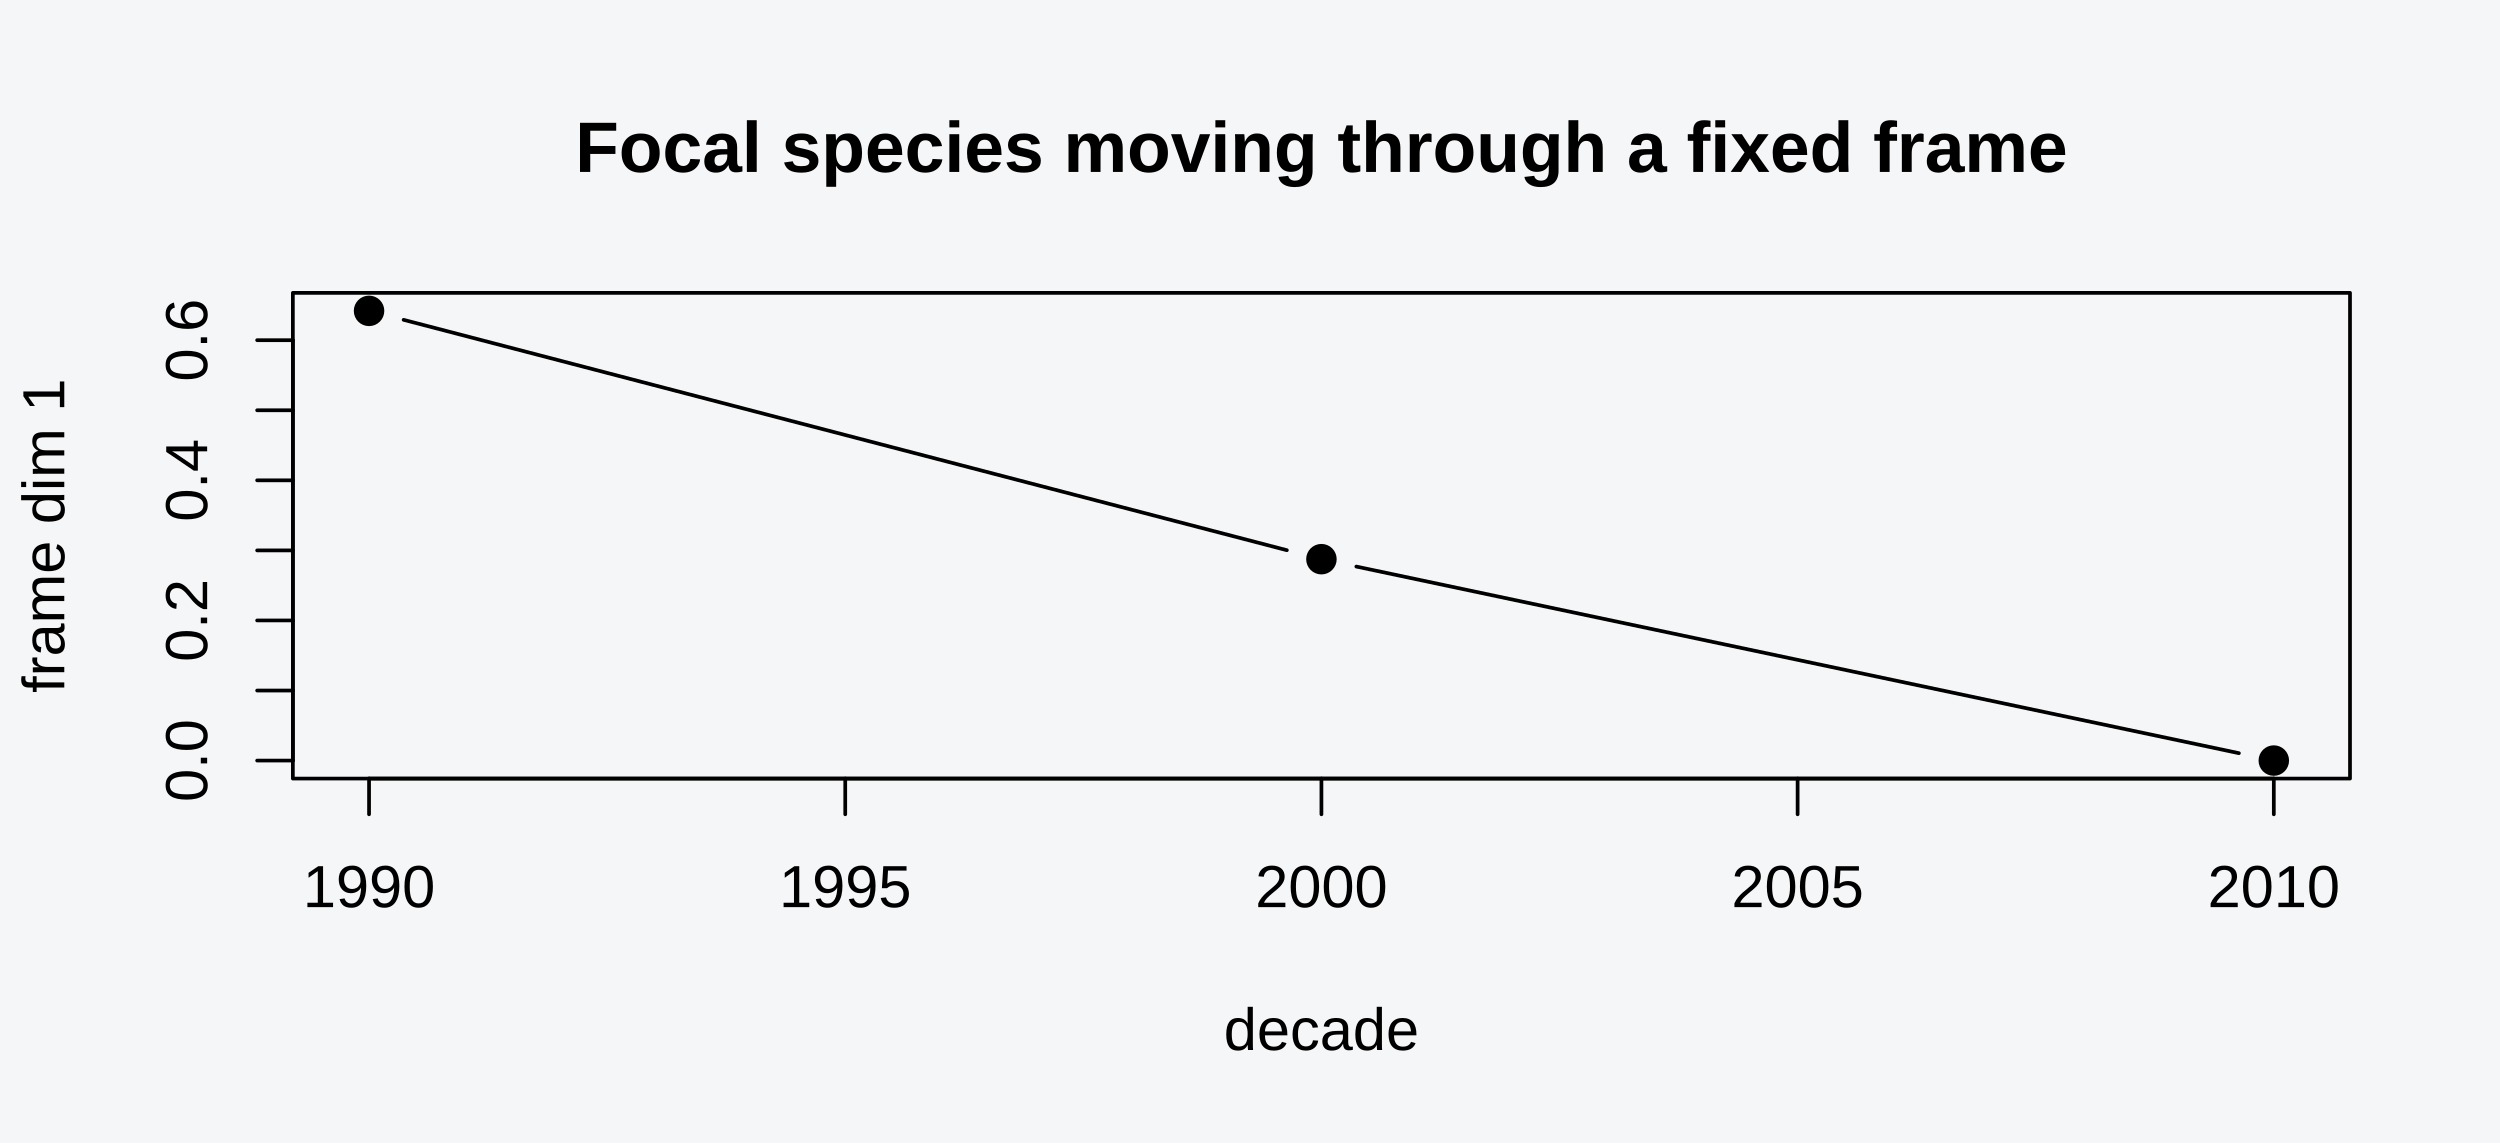
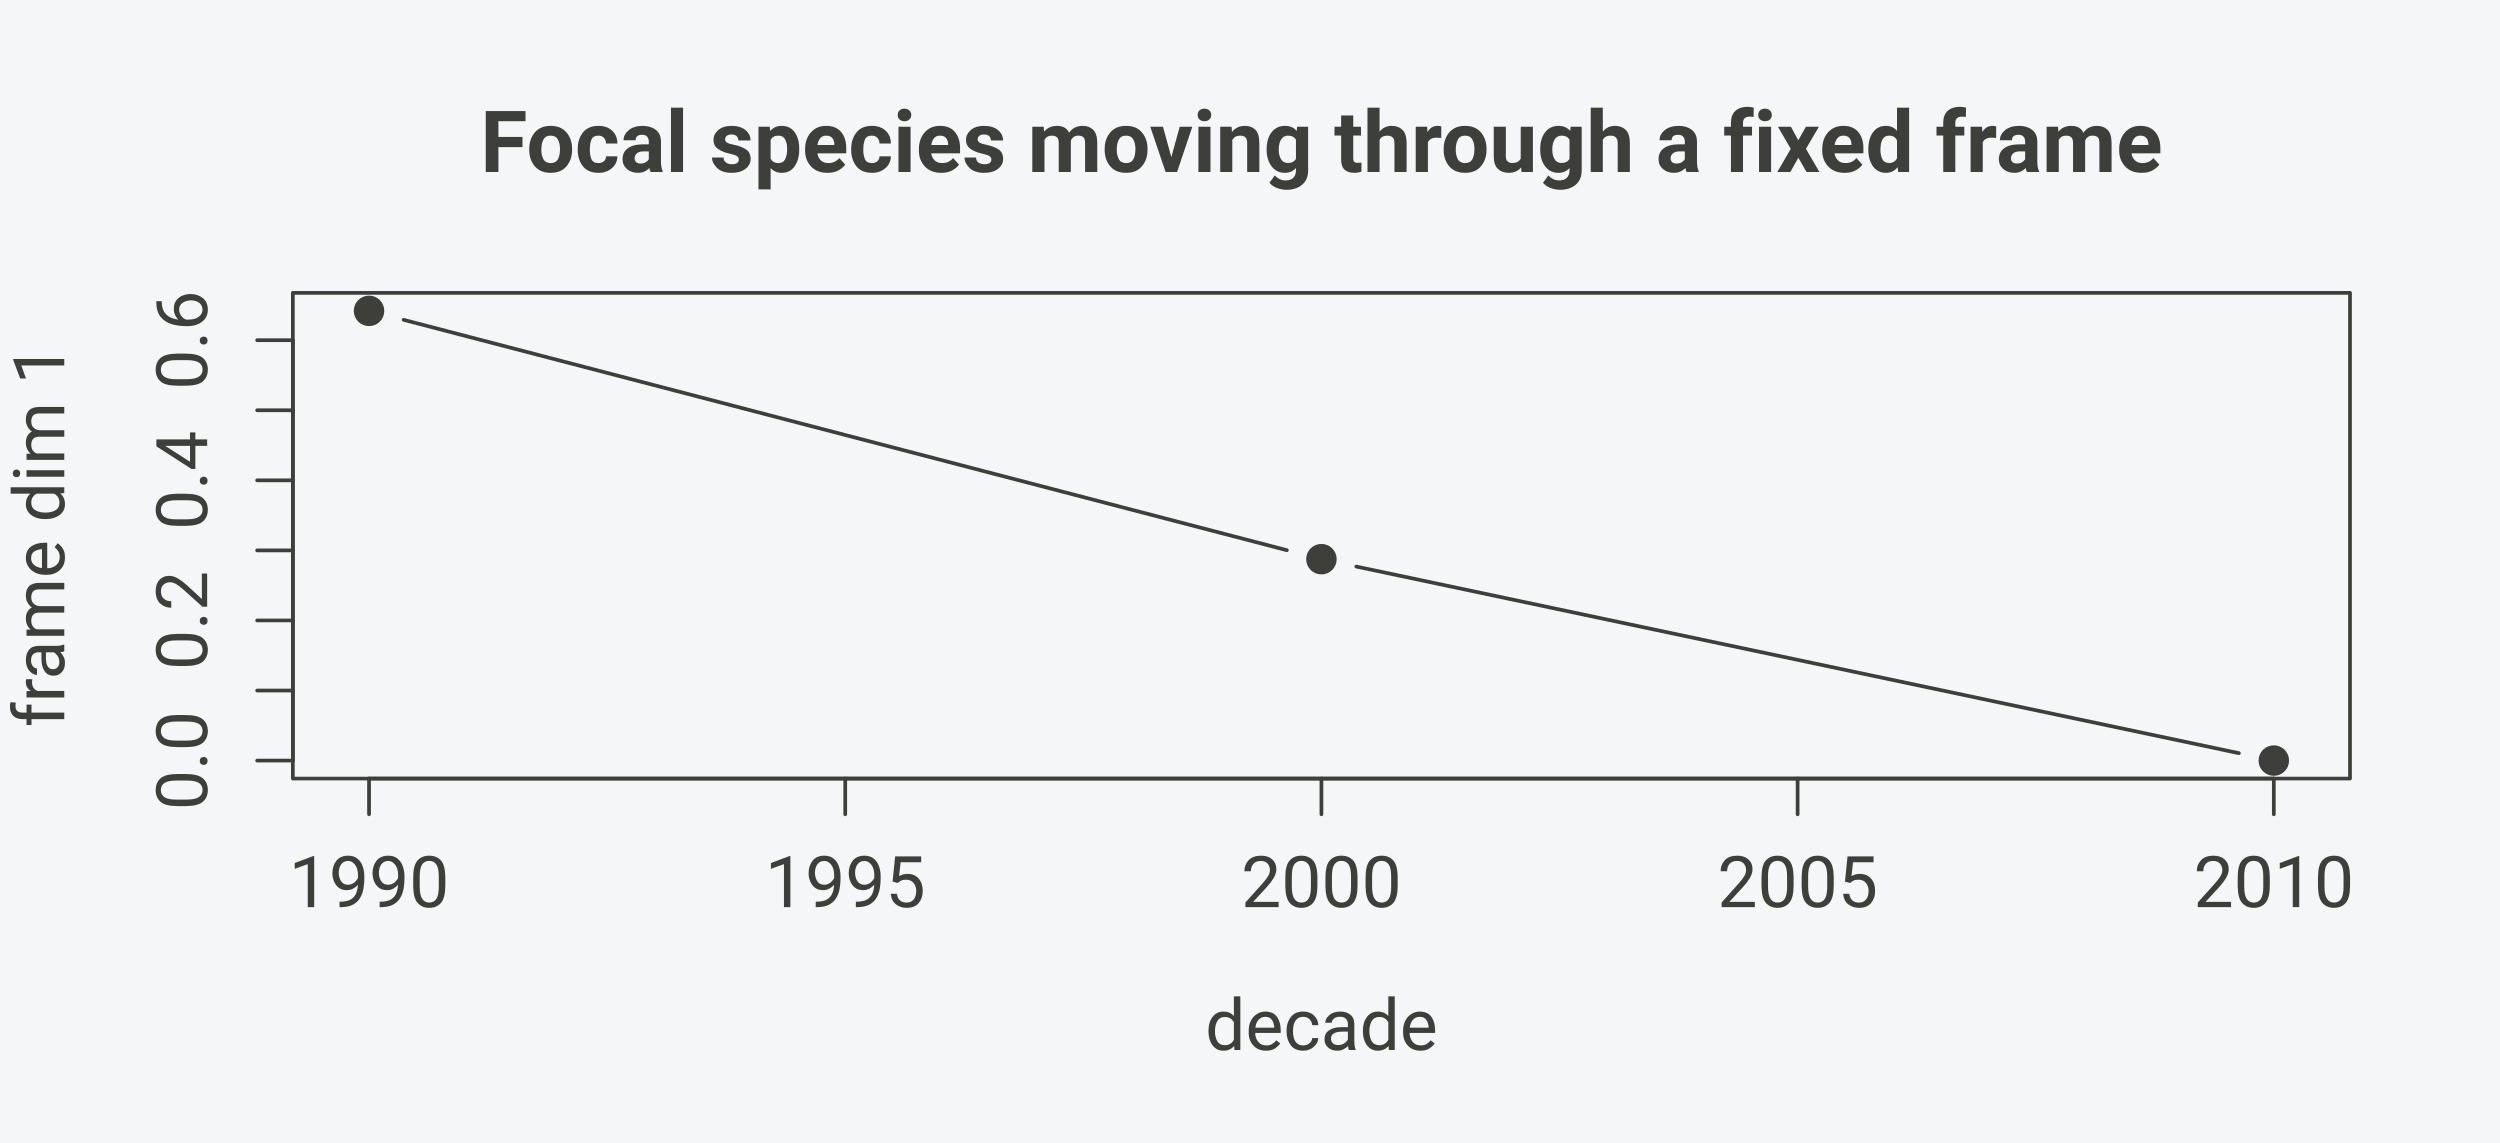
<svg xmlns="http://www.w3.org/2000/svg" width="504.00pt" height="230.40pt" viewBox="0 0 504.00 230.40">
  <g class="svglite">
    <defs>
      <style type="text/css">
-     .svglite line, .svglite polyline, .svglite polygon, .svglite path, .svglite rect, .svglite circle {
+     /* theme-aware-processed */
+     .svglite line, .svglite polyline, .svglite polygon, .svglite path, .svglite circle {
      fill: none;
-       stroke: #000000;
+       stroke: #3E3F3A;
+       stroke-linecap: round;
+       stroke-linejoin: round;
+       stroke-miterlimit: 10.00;
+     }
+     .svglite &gt; g &gt; rect {
+       fill: none;
+       stroke: #3E3F3A;
      stroke-linecap: round;
      stroke-linejoin: round;
      stroke-miterlimit: 10.00;
    }
    .svglite text {
      white-space: pre;
+       fill: #3E3F3A;
    }
    .svglite g.glyphgroup path {
      fill: inherit;
      stroke: none;
    }
  </style>
    </defs>
    <rect width="100%" height="100%" style="stroke: none; fill: #F5F6F8;" />
    <defs>
      <clipPath id="cpMC4wMHw1MDQuMDB8MC4wMHwyMzAuNDA=">
        <rect x="0.00" y="0.00" width="504.00" height="230.40" />
      </clipPath>
    </defs>
    <g clip-path="url(#cpMC4wMHw1MDQuMDB8MC4wMHwyMzAuNDA=)">
</g>
    <defs>
      <clipPath id="cpNTkuMDR8NDczLjc2fDU5LjA0fDE1Ni45Ng==">
        <rect x="59.04" y="59.04" width="414.72" height="97.92" />
      </clipPath>
    </defs>
    <g clip-path="url(#cpNTkuMDR8NDczLjc2fDU5LjA0fDE1Ni45Ng==)">
      <line x1="81.37" y1="64.48" x2="259.43" y2="110.92" style="stroke-width: 0.75;" />
      <line x1="273.44" y1="114.22" x2="451.36" y2="151.84" style="stroke-width: 0.75;" />
-       <circle cx="74.40" cy="62.67" r="2.70" style="stroke-width: 0.75; fill: #000000;" />
-       <circle cx="266.40" cy="112.73" r="2.70" style="stroke-width: 0.75; fill: #000000;" />
-       <circle cx="458.40" cy="153.33" r="2.70" style="stroke-width: 0.75; fill: #000000;" />
+       <circle class="theme-fill-fg" cx="74.40" cy="62.67" r="2.70" style="stroke-width: 0.75; fill: #3E3F3A;" />
+       <circle class="theme-fill-fg" cx="266.40" cy="112.73" r="2.70" style="stroke-width: 0.75; fill: #3E3F3A;" />
+       <circle class="theme-fill-fg" cx="458.40" cy="153.33" r="2.70" style="stroke-width: 0.75; fill: #3E3F3A;" />
    </g>
    <g clip-path="url(#cpMC4wMHw1MDQuMDB8MC4wMHwyMzAuNDA=)">
      <line x1="74.40" y1="156.96" x2="458.40" y2="156.96" style="stroke-width: 0.75;" />
      <line x1="74.40" y1="156.96" x2="74.40" y2="164.16" style="stroke-width: 0.75;" />
      <line x1="170.40" y1="156.96" x2="170.40" y2="164.16" style="stroke-width: 0.75;" />
      <line x1="266.40" y1="156.96" x2="266.40" y2="164.16" style="stroke-width: 0.75;" />
      <line x1="362.40" y1="156.96" x2="362.40" y2="164.16" style="stroke-width: 0.75;" />
      <line x1="458.40" y1="156.96" x2="458.40" y2="164.16" style="stroke-width: 0.75;" />
-       <text x="74.40" y="182.88" text-anchor="middle" style="font-size: 12.00px; font-family: &quot;Arial&quot;;" textLength="26.69px" lengthAdjust="spacingAndGlyphs">1990</text>
-       <text x="170.40" y="182.88" text-anchor="middle" style="font-size: 12.00px; font-family: &quot;Arial&quot;;" textLength="26.69px" lengthAdjust="spacingAndGlyphs">1995</text>
-       <text x="266.40" y="182.88" text-anchor="middle" style="font-size: 12.00px; font-family: &quot;Arial&quot;;" textLength="26.69px" lengthAdjust="spacingAndGlyphs">2000</text>
-       <text x="362.40" y="182.88" text-anchor="middle" style="font-size: 12.00px; font-family: &quot;Arial&quot;;" textLength="26.69px" lengthAdjust="spacingAndGlyphs">2005</text>
-       <text x="458.40" y="182.88" text-anchor="middle" style="font-size: 12.00px; font-family: &quot;Arial&quot;;" textLength="26.69px" lengthAdjust="spacingAndGlyphs">2010</text>
+       <text x="74.40" y="182.88" text-anchor="middle" style="font-size: 1.2em; font-family: &quot;Roboto&quot;, -apple-system, BlinkMacSystemFont, &quot;Segoe UI&quot;, system-ui, sans-serif;">1990</text>
+       <text x="170.40" y="182.88" text-anchor="middle" style="font-size: 1.2em; font-family: &quot;Roboto&quot;, -apple-system, BlinkMacSystemFont, &quot;Segoe UI&quot;, system-ui, sans-serif;">1995</text>
+       <text x="266.40" y="182.88" text-anchor="middle" style="font-size: 1.2em; font-family: &quot;Roboto&quot;, -apple-system, BlinkMacSystemFont, &quot;Segoe UI&quot;, system-ui, sans-serif;">2000</text>
+       <text x="362.40" y="182.88" text-anchor="middle" style="font-size: 1.2em; font-family: &quot;Roboto&quot;, -apple-system, BlinkMacSystemFont, &quot;Segoe UI&quot;, system-ui, sans-serif;">2005</text>
+       <text x="458.40" y="182.88" text-anchor="middle" style="font-size: 1.2em; font-family: &quot;Roboto&quot;, -apple-system, BlinkMacSystemFont, &quot;Segoe UI&quot;, system-ui, sans-serif;">2010</text>
      <line x1="59.04" y1="153.33" x2="59.04" y2="68.58" style="stroke-width: 0.75;" />
      <line x1="59.04" y1="153.33" x2="51.84" y2="153.33" style="stroke-width: 0.75;" />
      <line x1="59.04" y1="139.21" x2="51.84" y2="139.21" style="stroke-width: 0.75;" />
      <line x1="59.04" y1="125.08" x2="51.84" y2="125.08" style="stroke-width: 0.75;" />
      <line x1="59.04" y1="110.96" x2="51.84" y2="110.96" style="stroke-width: 0.75;" />
      <line x1="59.04" y1="96.83" x2="51.84" y2="96.83" style="stroke-width: 0.75;" />
      <line x1="59.04" y1="82.71" x2="51.84" y2="82.71" style="stroke-width: 0.75;" />
      <line x1="59.04" y1="68.58" x2="51.84" y2="68.58" style="stroke-width: 0.75;" />
-       <text transform="translate(41.76,153.33) rotate(-90)" text-anchor="middle" style="font-size: 12.00px; font-family: &quot;Arial&quot;;" textLength="16.67px" lengthAdjust="spacingAndGlyphs">0.0</text>
-       <text transform="translate(41.76,125.08) rotate(-90)" text-anchor="middle" style="font-size: 12.00px; font-family: &quot;Arial&quot;;" textLength="16.67px" lengthAdjust="spacingAndGlyphs">0.2</text>
-       <text transform="translate(41.76,96.83) rotate(-90)" text-anchor="middle" style="font-size: 12.00px; font-family: &quot;Arial&quot;;" textLength="16.67px" lengthAdjust="spacingAndGlyphs">0.4</text>
-       <text transform="translate(41.76,68.58) rotate(-90)" text-anchor="middle" style="font-size: 12.00px; font-family: &quot;Arial&quot;;" textLength="16.67px" lengthAdjust="spacingAndGlyphs">0.6</text>
+       <text transform="translate(41.76,153.33) rotate(-90)" text-anchor="middle" style="font-size: 1.2em; font-family: &quot;Roboto&quot;, -apple-system, BlinkMacSystemFont, &quot;Segoe UI&quot;, system-ui, sans-serif;">0.0</text>
+       <text transform="translate(41.76,125.08) rotate(-90)" text-anchor="middle" style="font-size: 1.2em; font-family: &quot;Roboto&quot;, -apple-system, BlinkMacSystemFont, &quot;Segoe UI&quot;, system-ui, sans-serif;">0.2</text>
+       <text transform="translate(41.76,96.83) rotate(-90)" text-anchor="middle" style="font-size: 1.2em; font-family: &quot;Roboto&quot;, -apple-system, BlinkMacSystemFont, &quot;Segoe UI&quot;, system-ui, sans-serif;">0.4</text>
+       <text transform="translate(41.76,68.58) rotate(-90)" text-anchor="middle" style="font-size: 1.2em; font-family: &quot;Roboto&quot;, -apple-system, BlinkMacSystemFont, &quot;Segoe UI&quot;, system-ui, sans-serif;">0.6</text>
      <polygon points="59.04,156.96 473.76,156.96 473.76,59.04 59.04,59.04 " style="stroke-width: 0.75;" />
-       <text x="266.40" y="34.67" text-anchor="middle" style="font-size: 14.40px; font-weight: bold; font-family: &quot;Arial&quot;;" textLength="300.73px" lengthAdjust="spacingAndGlyphs">Focal species moving through a fixed frame</text>
-       <text x="266.40" y="211.68" text-anchor="middle" style="font-size: 12.00px; font-family: &quot;Arial&quot;;" textLength="39.36px" lengthAdjust="spacingAndGlyphs">decade</text>
-       <text transform="translate(12.96,108.00) rotate(-90)" text-anchor="middle" style="font-size: 12.00px; font-family: &quot;Arial&quot;;" textLength="63.34px" lengthAdjust="spacingAndGlyphs">frame dim 1</text>
+       <text x="266.40" y="34.67" text-anchor="middle" style="font-size: 1.44em; font-weight: bold; font-family: &quot;Roboto&quot;, -apple-system, BlinkMacSystemFont, &quot;Segoe UI&quot;, system-ui, sans-serif;">Focal species moving through a fixed frame</text>
+       <text x="266.40" y="211.68" text-anchor="middle" style="font-size: 1.2em; font-family: &quot;Roboto&quot;, -apple-system, BlinkMacSystemFont, &quot;Segoe UI&quot;, system-ui, sans-serif;">decade</text>
+       <text transform="translate(12.96,108.00) rotate(-90)" text-anchor="middle" style="font-size: 1.2em; font-family: &quot;Roboto&quot;, -apple-system, BlinkMacSystemFont, &quot;Segoe UI&quot;, system-ui, sans-serif;">frame dim 1</text>
    </g>
  </g>
</svg>
